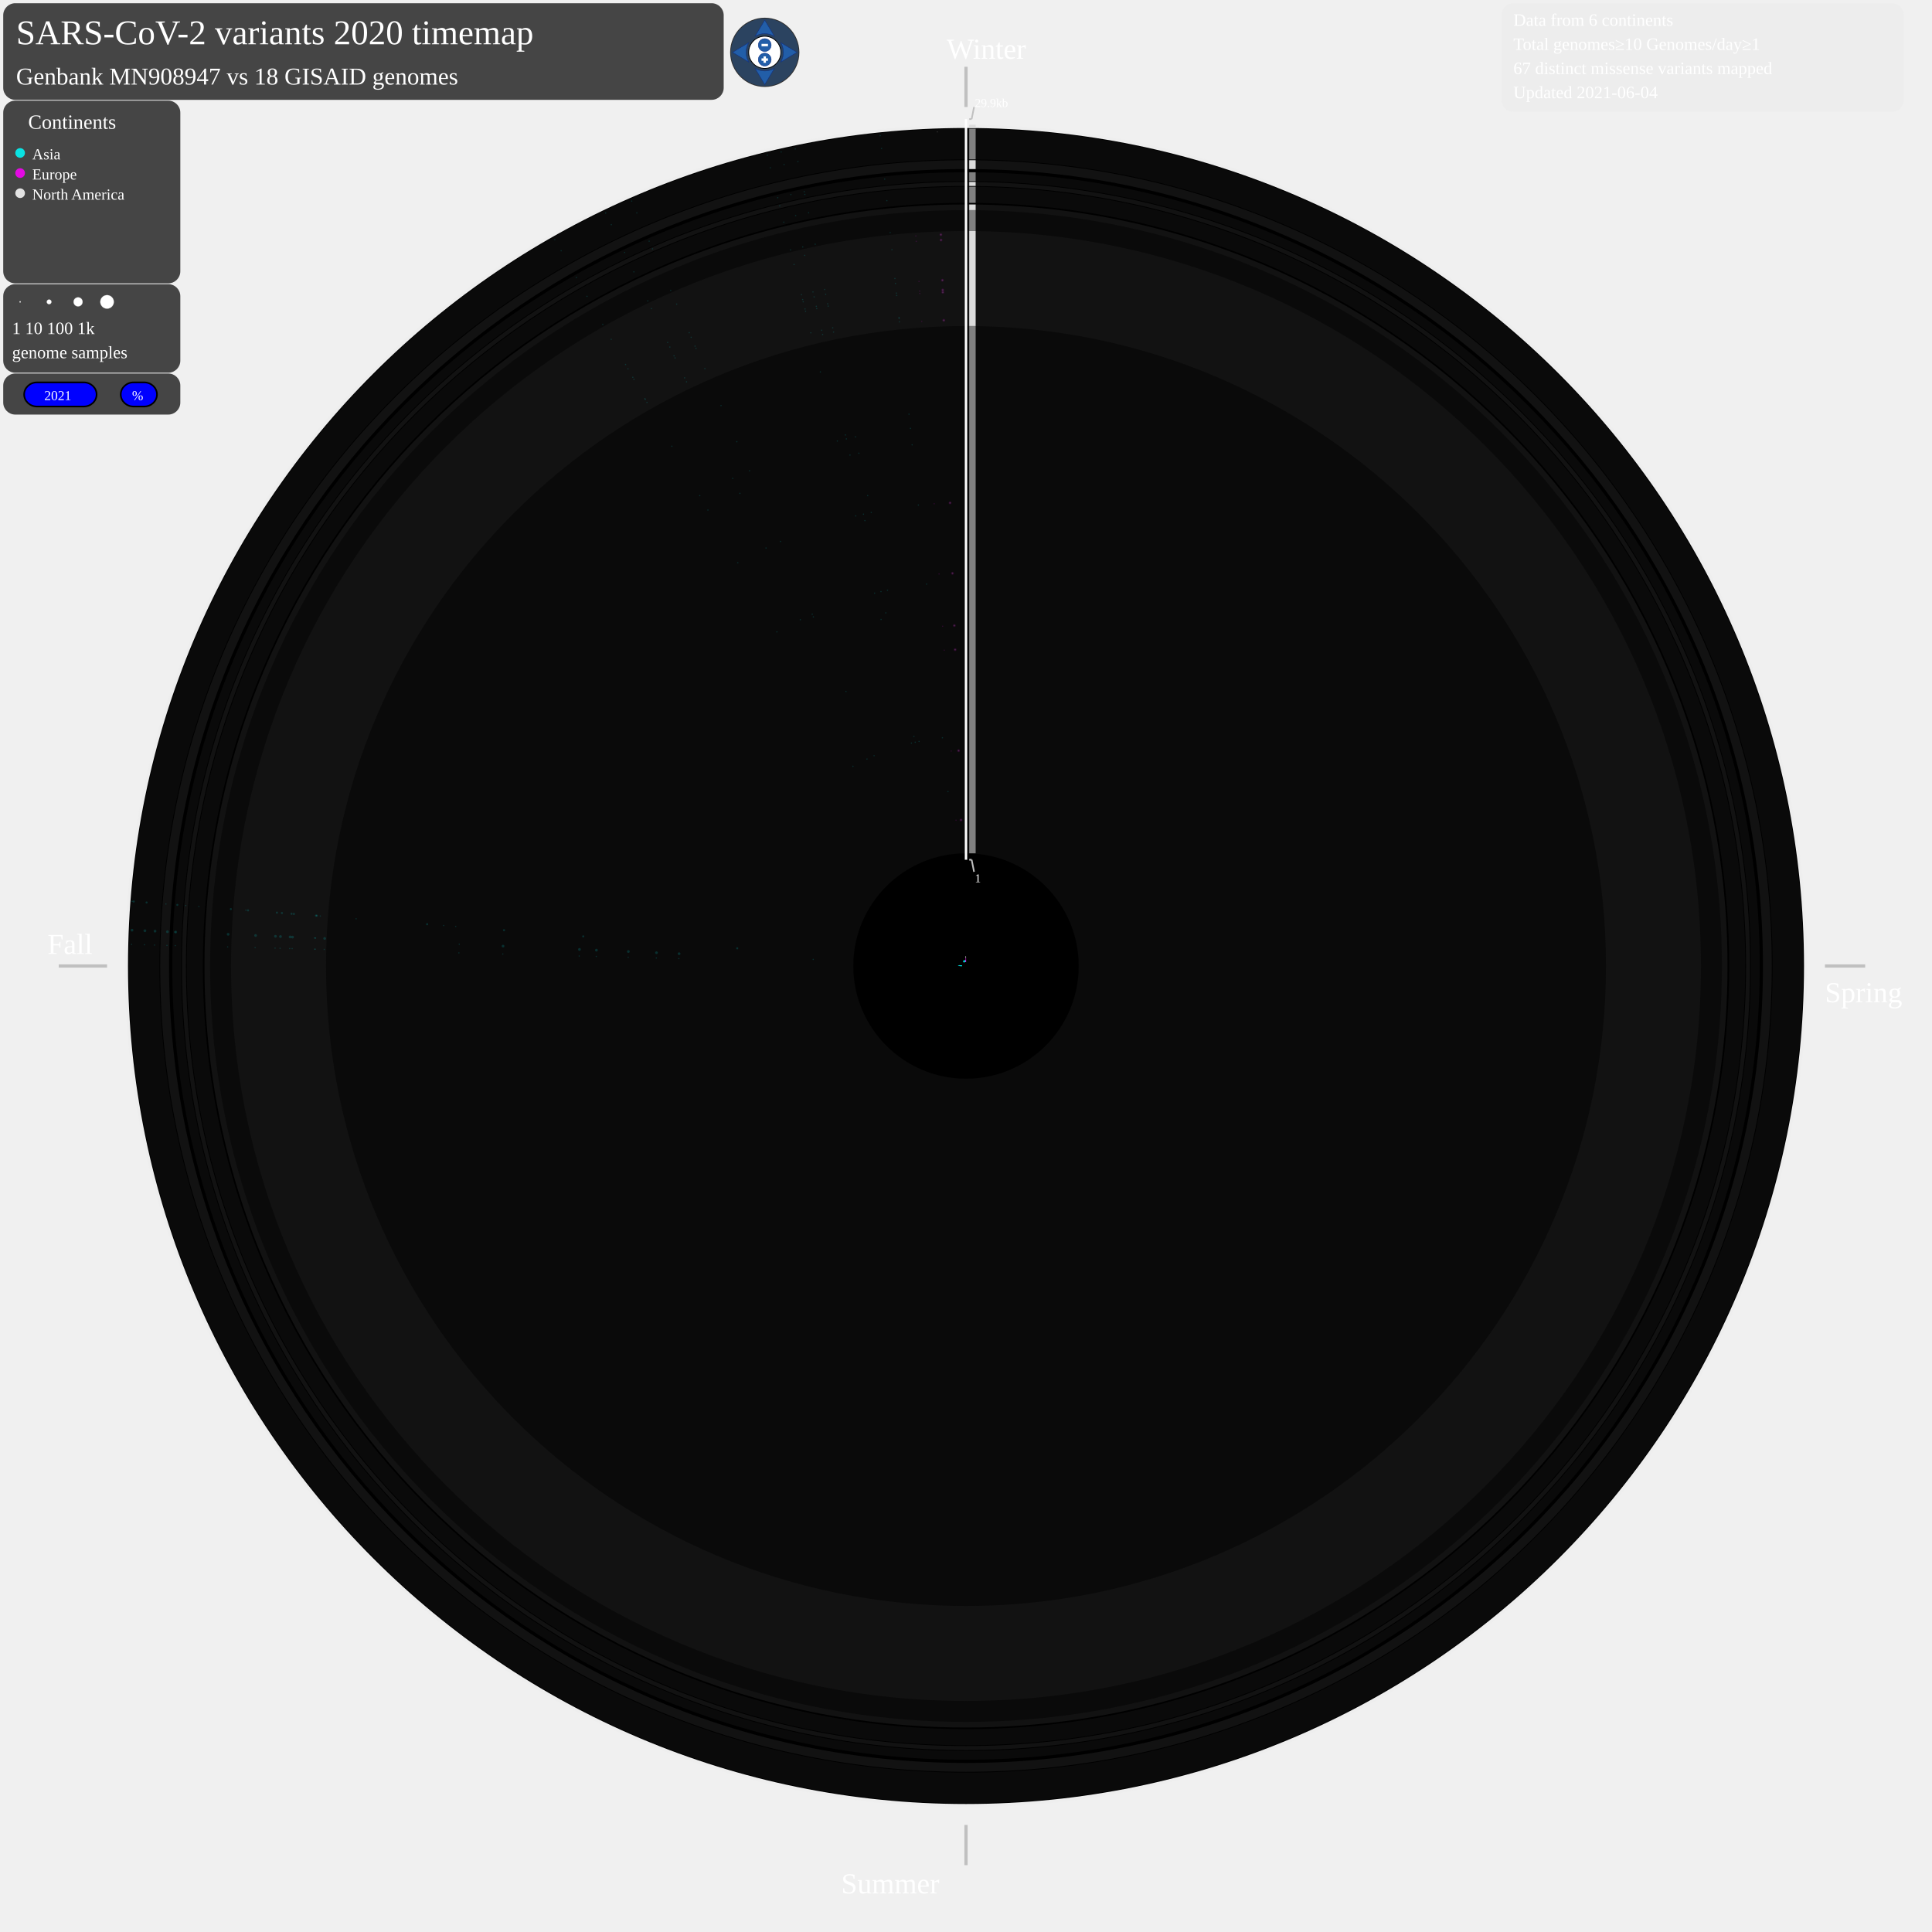
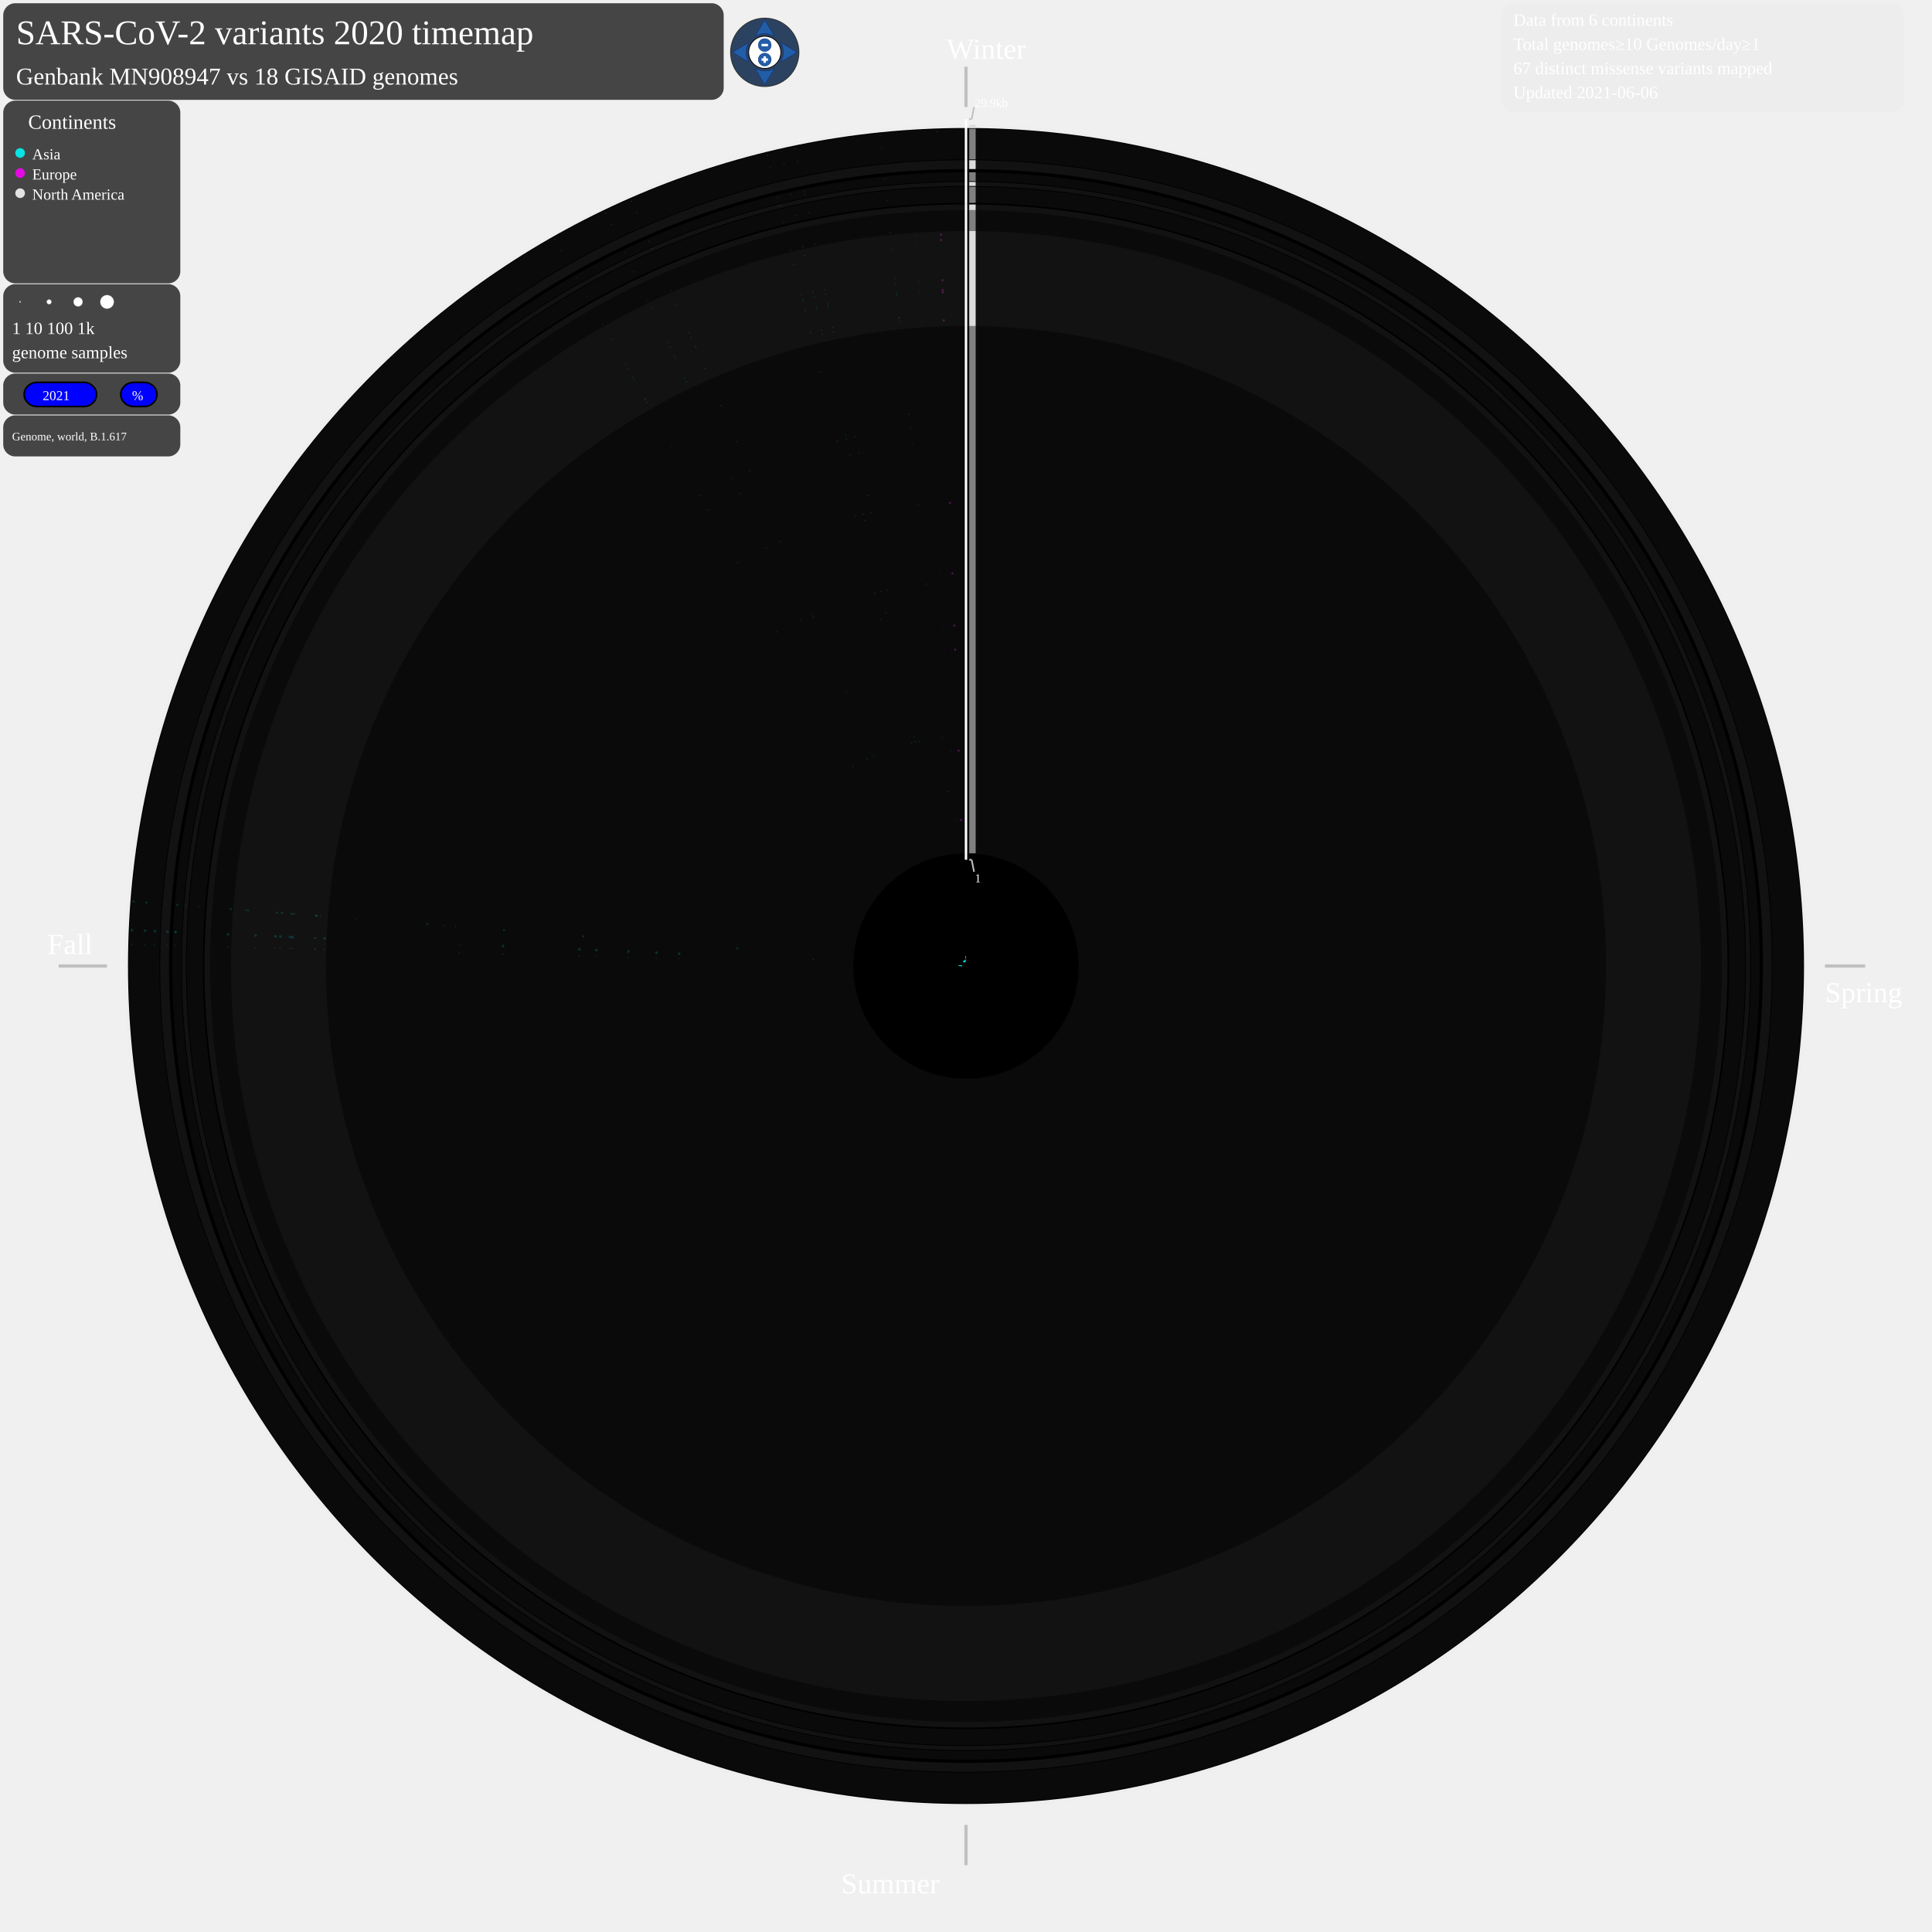
<svg xmlns="http://www.w3.org/2000/svg" width="2400" height="2400" style="background-color:black" viewBox="0 0 2400 2400" id="map-svg">
  <defs>
    <style type="text/css">
	.sb {
	stroke-width:0.8;
	stroke-opacity:0.7;
	}
	.sb:hover {
	stroke-width:0.8;
	stroke-opacity:1.0;
	}
	.compass {
	fill: #fff;
	stroke: #000;
	stroke-width: 1;
	}
	.button {
	fill: #225EA8;
	stroke: #0C2C84;
	stroke-width: 0.5;
	stroke-miterlimit:6;
	stroke-linecap: round;
	}
	.button:hover {
	stroke-width: 1;
	}
	.plus-minus {
	fill: #fff;
	pointer-events: none;
	}
	.legendcol {
	stroke: none;
	fill-opacity:0.85;
	}
	.legendcol:hover {
	fill-opacity:1.0;
	}
	.cv {
	stroke: none;
	fill-opacity:0.15;
	}
	.cv:hover {
	stroke: none;
	fill-opacity:0.8;
	}
	.Asia {
	stroke: none;
	fill-opacity:0.6;
	}
	.Asia:hover {
	stroke: none;
	fill-opacity:1.0;
	}
	.Europe {
	stroke: none;
	fill-opacity:0.6;
	}
	.Europe:hover {
	stroke: none;
	fill-opacity:1.0;
	}
	.NorthAmerica {
	stroke: none;
	fill-opacity:0.6;
	}
	.NorthAmerica:hover {
	stroke: none;
	fill-opacity:1.0;
	}
	a:link, a:visited {
	cursor: pointer;
	}
	a:hover, a:active {
	outline: dotted 2px yellow;
	}
	g:hover, g:active {
	outline: dotted 2px yellow;
	}
	.static {
	cursor: not-allowed;
	}
	.draggable, .draggable-group {
	cursor: pointer;
	}
	svg text {
	cursor: default;
	-webkit-user-select: none;
	-moz-user-select: none;
	-ms-user-select: none;
	user-select: none;
	}
	</style>
  </defs>
  <text font-size="3.6em" x="20" y="55" fill="white">SARS-CoV-2 variants 2020 timemap</text>
  <g id="matrix-group" transform="matrix(1 0 0 1 0 0)" class="draggable-group">
    <circle cx="1200" cy="1200" r="1045" style="fill:gainsboro;stroke:black;stroke-width:0;fill-opacity:0.085;" />
    <circle cx="1200" cy="1200" r="1041" style="fill:black;stroke:black;stroke-width:0;fill-opacity:1;" />
    <circle cx="1200" cy="1200" r="1040" style="fill:grey;stroke:black;stroke-width:0;fill-opacity:0.085;" />
    <circle cx="1200" cy="1200" r="1002" style="fill:black;stroke:black;stroke-width:0;fill-opacity:1;" />
    <circle cx="1200" cy="1200" r="1001" style="fill:gainsboro;stroke:black;stroke-width:0;fill-opacity:0.085;" />
    <circle cx="1200" cy="1200" r="990" style="fill:black;stroke:black;stroke-width:0;fill-opacity:1;" />
    <circle cx="1200" cy="1200" r="986" style="fill:grey;stroke:black;stroke-width:0;fill-opacity:0.085;" />
    <circle cx="1200" cy="1200" r="975" style="fill:black;stroke:black;stroke-width:0;fill-opacity:1;" />
    <circle cx="1200" cy="1200" r="974" style="fill:gainsboro;stroke:black;stroke-width:0;fill-opacity:0.085;" />
    <circle cx="1200" cy="1200" r="969" style="fill:black;stroke:black;stroke-width:0;fill-opacity:1;" />
    <circle cx="1200" cy="1200" r="968" style="fill:grey;stroke:black;stroke-width:0;fill-opacity:0.085;" />
    <circle cx="1200" cy="1200" r="948" style="fill:black;stroke:black;stroke-width:0;fill-opacity:1;" />
    <circle cx="1200" cy="1200" r="946" style="fill:gainsboro;stroke:black;stroke-width:0;fill-opacity:0.085;" />
    <circle cx="1200" cy="1200" r="939" style="fill:black;stroke:black;stroke-width:0;fill-opacity:1;" />
    <circle cx="1200" cy="1200" r="939" style="fill:grey;stroke:black;stroke-width:0;fill-opacity:0.085;" />
    <circle cx="1200" cy="1200" r="913" style="fill:black;stroke:black;stroke-width:0;fill-opacity:1;" />
    <circle cx="1200" cy="1200" r="913" style="fill:gainsboro;stroke:black;stroke-width:0;fill-opacity:0.085;" />
    <circle cx="1200" cy="1200" r="795" style="fill:black;stroke:black;stroke-width:0;fill-opacity:1;" />
    <circle cx="1200" cy="1200" r="795" style="fill:grey;stroke:black;stroke-width:0;fill-opacity:0.085;" />
    <circle cx="1200" cy="1200" r="140" style="fill:black;stroke:black;stroke-width:0;fill-opacity:1;" />
    <line x1="1200" y1="82.938" x2="1200" y2="132.938" style="stroke:silver;stroke-width:4" />
    <text font-size="3.0em" x="1176" y="72.938" fill="white">Winter</text>
    <line x1="2267" y1="1200" x2="2317" y2="1200" style="stroke:silver;stroke-width:4" />
    <text font-size="3.0em" x="2267" y="1245" fill="white">Spring</text>
    <line x1="1200" y1="2267" x2="1200" y2="2317" style="stroke:silver;stroke-width:4" />
    <text font-size="3.0em" x="1045" y="2352" fill="white">Summer</text>
    <line x1="133" y1="1200" x2="73" y2="1200" style="stroke:silver;stroke-width:4" />
    <text font-size="3.0em" x="59" y="1185" fill="white">Fall</text>
    <g>
      <line x1="1208" y1="1060" x2="1208" y2="405" style="stroke:grey;stroke-width:8" />
    </g>
    <g>
      <line x1="1208" y1="405" x2="1208" y2="287" style="stroke:gainsboro;stroke-width:8" />
    </g>
    <g>
      <line x1="1208" y1="287" x2="1208" y2="261" style="stroke:grey;stroke-width:8" />
    </g>
    <g>
      <line x1="1208" y1="261" x2="1208" y2="254" style="stroke:gainsboro;stroke-width:8" />
    </g>
    <g>
      <line x1="1208" y1="252" x2="1208" y2="232" style="stroke:grey;stroke-width:8" />
    </g>
    <g>
      <line x1="1208" y1="231" x2="1208" y2="226" style="stroke:gainsboro;stroke-width:8" />
    </g>
    <g>
      <line x1="1208" y1="225" x2="1208" y2="214" style="stroke:grey;stroke-width:8" />
    </g>
    <g>
      <line x1="1208" y1="210" x2="1208" y2="199" style="stroke:gainsboro;stroke-width:8" />
    </g>
    <g>
      <line x1="1208" y1="198" x2="1208" y2="160" style="stroke:grey;stroke-width:8" />
    </g>
    <g>
      <line x1="1208" y1="159" x2="1208" y2="155" style="stroke:gainsboro;stroke-width:8" />
    </g>
    <line x1="1200" y1="147.938" x2="1200" y2="1068" style="stroke:white;stroke-width:3" />
    <line x1="1204" y1="147.938" x2="1207" y2="147.938" style="stroke:silver;stroke-width:2" />
    <line x1="1207" y1="147.938" x2="1210" y2="132.938" style="stroke:silver;stroke-width:2" />
    <line x1="1204" y1="1068" x2="1207" y2="1068" style="stroke:silver;stroke-width:2" />
    <line x1="1207" y1="1068" x2="1210" y2="1083" style="stroke:silver;stroke-width:2" />
    <text font-size="1.25em" x="1211" y="132.938" fill="white">29.9kb</text>
    <text font-size="1.25em" x="1211" y="1096" fill="white">1</text>
    <g class="Asia">
      <line x1="1195.0" y1="1199.9" x2="1192.6" y2="1199.8" style="stroke:cyan;" class="sb" />
    </g>
    <g class="Asia">
      <circle cx="843.3" cy="1190.8" r="0.8" style="fill:cyan;" class="cv" />
    </g>
    <g class="Asia">
      <circle cx="815.3" cy="1190.1" r="0.8" style="fill:cyan;" class="cv" />
    </g>
    <g class="Asia">
      <circle cx="780.4" cy="1189.2" r="0.8" style="fill:cyan;" class="cv" />
    </g>
    <g class="Asia">
      <circle cx="740.7" cy="1188.1" r="0.8" style="fill:cyan;" class="cv" />
    </g>
    <g class="Asia">
      <circle cx="719.5" cy="1187.6" r="0.8" style="fill:cyan;" class="cv" />
    </g>
    <g class="Asia">
      <circle cx="624.6" cy="1185.1" r="0.8" style="fill:cyan;" class="cv" />
    </g>
    <g class="Asia">
      <circle cx="570.1" cy="1183.7" r="0.8" style="fill:cyan;" class="cv" />
    </g>
    <g class="Asia">
      <circle cx="402.8" cy="1179.4" r="0.8" style="fill:cyan;" class="cv" />
    </g>
    <g class="Asia">
      <circle cx="391.5" cy="1179.1" r="0.8" style="fill:cyan;" class="cv" />
    </g>
    <g class="Asia">
      <circle cx="391.1" cy="1179.1" r="0.8" style="fill:cyan;" class="cv" />
    </g>
    <g class="Asia">
      <circle cx="362.9" cy="1178.4" r="0.8" style="fill:cyan;" class="cv" />
    </g>
    <g class="Asia">
      <circle cx="359.9" cy="1178.3" r="0.8" style="fill:cyan;" class="cv" />
    </g>
    <g class="Asia">
      <circle cx="347.9" cy="1178.0" r="0.8" style="fill:cyan;" class="cv" />
    </g>
    <g class="Asia">
      <circle cx="341.7" cy="1177.8" r="0.8" style="fill:cyan;" class="cv" />
    </g>
    <g class="Asia">
      <circle cx="316.9" cy="1177.2" r="0.8" style="fill:cyan;" class="cv" />
    </g>
    <g class="Asia">
      <circle cx="282.8" cy="1176.3" r="0.8" style="fill:cyan;" class="cv" />
    </g>
    <g class="Asia">
      <circle cx="217.7" cy="1174.6" r="0.8" style="fill:cyan;" class="cv" />
    </g>
    <g class="Asia">
      <circle cx="207.4" cy="1174.4" r="0.8" style="fill:cyan;" class="cv" />
    </g>
    <g class="Asia">
      <circle cx="192.0" cy="1174.0" r="0.8" style="fill:cyan;" class="cv" />
    </g>
    <g class="Asia">
      <circle cx="179.4" cy="1173.6" r="0.8" style="fill:cyan;" class="cv" />
    </g>
    <g class="Asia">
      <circle cx="163.4" cy="1173.2" r="0.8" style="fill:cyan;" class="cv" />
    </g>
    <g class="Asia">
      <line x1="1195.0" y1="1199.8" x2="1190.2" y2="1199.6" style="stroke:cyan;" class="sb" />
    </g>
    <g class="Asia">
      <circle cx="1010.2" cy="1191.8" r="0.8" style="fill:cyan;" class="cv" />
    </g>
    <g class="Asia">
      <circle cx="843.6" cy="1184.7" r="1.7" style="fill:cyan;" class="cv" />
    </g>
    <g class="Asia">
      <circle cx="815.5" cy="1183.5" r="1.7" style="fill:cyan;" class="cv" />
    </g>
    <g class="Asia">
      <circle cx="780.6" cy="1182.0" r="1.7" style="fill:cyan;" class="cv" />
    </g>
    <g class="Asia">
      <circle cx="740.9" cy="1180.3" r="1.7" style="fill:cyan;" class="cv" />
    </g>
    <g class="Asia">
      <circle cx="719.8" cy="1179.4" r="1.7" style="fill:cyan;" class="cv" />
    </g>
    <g class="Asia">
      <circle cx="624.9" cy="1175.3" r="1.7" style="fill:cyan;" class="cv" />
    </g>
    <g class="Asia">
      <circle cx="570.5" cy="1173.0" r="0.8" style="fill:cyan;" class="cv" />
    </g>
    <g class="Asia">
      <circle cx="403.3" cy="1165.8" r="1.7" style="fill:cyan;" class="cv" />
    </g>
    <g class="Asia">
      <circle cx="392.0" cy="1165.3" r="0.8" style="fill:cyan;" class="cv" />
    </g>
    <g class="Asia">
      <circle cx="391.6" cy="1165.3" r="0.8" style="fill:cyan;" class="cv" />
    </g>
    <g class="Asia">
      <circle cx="390.7" cy="1165.2" r="0.8" style="fill:cyan;" class="cv" />
    </g>
    <g class="Asia">
      <circle cx="363.4" cy="1164.1" r="1.7" style="fill:cyan;" class="cv" />
    </g>
    <g class="Asia">
      <circle cx="360.4" cy="1163.9" r="1.7" style="fill:cyan;" class="cv" />
    </g>
    <g class="Asia">
      <circle cx="348.4" cy="1163.4" r="1.7" style="fill:cyan;" class="cv" />
    </g>
    <g class="Asia">
      <circle cx="342.2" cy="1163.1" r="1.7" style="fill:cyan;" class="cv" />
    </g>
    <g class="Asia">
      <circle cx="317.5" cy="1162.1" r="1.7" style="fill:cyan;" class="cv" />
    </g>
    <g class="Asia">
      <circle cx="283.4" cy="1160.6" r="1.7" style="fill:cyan;" class="cv" />
    </g>
    <g class="Asia">
      <circle cx="218.2" cy="1157.8" r="1.7" style="fill:cyan;" class="cv" />
    </g>
    <g class="Asia">
      <circle cx="217.3" cy="1157.8" r="0.8" style="fill:cyan;" class="cv" />
    </g>
    <g class="Asia">
      <circle cx="208.0" cy="1157.4" r="1.7" style="fill:cyan;" class="cv" />
    </g>
    <g class="Asia">
      <circle cx="192.6" cy="1156.7" r="1.7" style="fill:cyan;" class="cv" />
    </g>
    <g class="Asia">
      <circle cx="180.0" cy="1156.2" r="1.7" style="fill:cyan;" class="cv" />
    </g>
    <g class="Asia">
      <circle cx="164.0" cy="1155.5" r="1.7" style="fill:cyan;" class="cv" />
    </g>
    <g class="Asia">
      <line x1="1195.0" y1="1199.6" x2="1191.2" y2="1199.3" style="stroke:cyan;" class="sb" />
    </g>
    <g class="Asia">
      <circle cx="915.8" cy="1178.0" r="1.3" style="fill:cyan;" class="cv" />
    </g>
    <g class="Asia">
      <circle cx="724.5" cy="1163.2" r="1.3" style="fill:cyan;" class="cv" />
    </g>
    <g class="Asia">
      <circle cx="626.1" cy="1155.5" r="1.3" style="fill:cyan;" class="cv" />
    </g>
    <g class="Asia">
      <circle cx="566.1" cy="1150.9" r="0.8" style="fill:cyan;" class="cv" />
    </g>
    <g class="Asia">
      <circle cx="551.1" cy="1149.7" r="0.8" style="fill:cyan;" class="cv" />
    </g>
    <g class="Asia">
      <circle cx="530.6" cy="1148.1" r="1.3" style="fill:cyan;" class="cv" />
    </g>
    <g class="Asia">
      <circle cx="442.4" cy="1141.3" r="0.8" style="fill:cyan;" class="cv" />
    </g>
    <g class="Asia">
      <circle cx="397.9" cy="1137.9" r="0.8" style="fill:cyan;" class="cv" />
    </g>
    <g class="Asia">
      <circle cx="393.6" cy="1137.5" r="1.3" style="fill:cyan;" class="cv" />
    </g>
    <g class="Asia">
      <circle cx="392.5" cy="1137.4" r="1.3" style="fill:cyan;" class="cv" />
    </g>
    <g class="Asia">
      <circle cx="365.1" cy="1135.3" r="1.3" style="fill:cyan;" class="cv" />
    </g>
    <g class="Asia">
      <circle cx="362.2" cy="1135.1" r="1.3" style="fill:cyan;" class="cv" />
    </g>
    <g class="Asia">
      <circle cx="350.2" cy="1134.2" r="1.3" style="fill:cyan;" class="cv" />
    </g>
    <g class="Asia">
      <circle cx="344.0" cy="1133.7" r="1.3" style="fill:cyan;" class="cv" />
    </g>
    <g class="Asia">
      <circle cx="308.1" cy="1130.9" r="1.3" style="fill:cyan;" class="cv" />
    </g>
    <g class="Asia">
      <circle cx="305.4" cy="1130.7" r="0.8" style="fill:cyan;" class="cv" />
    </g>
    <g class="Asia">
      <circle cx="286.8" cy="1129.3" r="1.3" style="fill:cyan;" class="cv" />
    </g>
    <g class="Asia">
      <circle cx="247.0" cy="1126.2" r="0.8" style="fill:cyan;" class="cv" />
    </g>
    <g class="Asia">
      <circle cx="230.7" cy="1124.9" r="0.8" style="fill:cyan;" class="cv" />
    </g>
    <g class="Asia">
      <circle cx="220.3" cy="1124.1" r="1.3" style="fill:cyan;" class="cv" />
    </g>
    <g class="Asia">
      <circle cx="206.1" cy="1123.0" r="0.8" style="fill:cyan;" class="cv" />
    </g>
    <g class="Asia">
      <circle cx="182.1" cy="1121.1" r="1.3" style="fill:cyan;" class="cv" />
    </g>
    <g class="Asia">
      <circle cx="166.1" cy="1119.9" r="1.3" style="fill:cyan;" class="cv" />
    </g>
    <g class="Asia">
      <circle cx="164.1" cy="1119.7" r="0.8" style="fill:cyan;" class="cv" />
    </g>
    <g class="Asia">
      <line x1="1197.5" y1="1195.6" x2="1196.4" y2="1193.6" style="stroke:cyan;" class="sb" />
    </g>
    <g class="Asia">
      <circle cx="1059.6" cy="951.9" r="0.8" style="fill:cyan;" class="cv" />
    </g>
    <g class="Asia">
      <circle cx="965.1" cy="784.9" r="0.8" style="fill:cyan;" class="cv" />
    </g>
    <g class="Asia">
      <circle cx="916.5" cy="699.1" r="0.8" style="fill:cyan;" class="cv" />
    </g>
    <g class="Asia">
      <circle cx="879.4" cy="633.6" r="0.8" style="fill:cyan;" class="cv" />
    </g>
    <g class="Asia">
      <circle cx="869.3" cy="615.7" r="0.8" style="fill:cyan;" class="cv" />
    </g>
    <g class="Asia">
      <circle cx="834.6" cy="554.3" r="0.8" style="fill:cyan;" class="cv" />
    </g>
    <g class="Asia">
      <circle cx="803.7" cy="499.9" r="0.8" style="fill:cyan;" class="cv" />
    </g>
    <g class="Asia">
      <circle cx="801.6" cy="496.1" r="0.8" style="fill:cyan;" class="cv" />
    </g>
    <g class="Asia">
      <circle cx="801.1" cy="495.2" r="0.8" style="fill:cyan;" class="cv" />
    </g>
    <g class="Asia">
      <circle cx="787.5" cy="471.2" r="0.8" style="fill:cyan;" class="cv" />
    </g>
    <g class="Asia">
      <circle cx="786.1" cy="468.7" r="0.8" style="fill:cyan;" class="cv" />
    </g>
    <g class="Asia">
      <circle cx="780.1" cy="458.2" r="0.8" style="fill:cyan;" class="cv" />
    </g>
    <g class="Asia">
      <circle cx="777.1" cy="452.8" r="0.8" style="fill:cyan;" class="cv" />
    </g>
    <g class="Asia">
      <circle cx="759.3" cy="421.5" r="0.8" style="fill:cyan;" class="cv" />
    </g>
    <g class="Asia">
      <circle cx="748.8" cy="402.9" r="0.8" style="fill:cyan;" class="cv" />
    </g>
    <g class="Asia">
      <circle cx="729.2" cy="368.1" r="0.8" style="fill:cyan;" class="cv" />
    </g>
    <g class="Asia">
      <circle cx="716.0" cy="344.8" r="0.8" style="fill:cyan;" class="cv" />
    </g>
    <g class="Asia">
      <circle cx="697.1" cy="311.5" r="0.8" style="fill:cyan;" class="cv" />
    </g>
    <g class="Asia">
      <circle cx="689.2" cy="297.6" r="0.8" style="fill:cyan;" class="cv" />
    </g>
    <g class="Asia">
      <line x1="1197.8" y1="1195.5" x2="1196.8" y2="1193.3" style="stroke:cyan;" class="sb" />
    </g>
    <g class="Asia">
      <circle cx="1077.0" cy="942.9" r="0.8" style="fill:cyan;" class="cv" />
    </g>
    <g class="Asia">
      <circle cx="994.2" cy="769.8" r="0.8" style="fill:cyan;" class="cv" />
    </g>
    <g class="Asia">
      <circle cx="951.6" cy="680.8" r="0.8" style="fill:cyan;" class="cv" />
    </g>
    <g class="Asia">
      <circle cx="919.1" cy="612.9" r="0.8" style="fill:cyan;" class="cv" />
    </g>
    <g class="Asia">
      <circle cx="910.2" cy="594.3" r="0.8" style="fill:cyan;" class="cv" />
    </g>
    <g class="Asia">
      <circle cx="852.8" cy="474.3" r="0.8" style="fill:cyan;" class="cv" />
    </g>
    <g class="Asia">
      <circle cx="850.4" cy="469.4" r="0.8" style="fill:cyan;" class="cv" />
    </g>
    <g class="Asia">
      <circle cx="838.6" cy="444.6" r="0.8" style="fill:cyan;" class="cv" />
    </g>
    <g class="Asia">
      <circle cx="837.3" cy="442.0" r="0.8" style="fill:cyan;" class="cv" />
    </g>
    <g class="Asia">
      <circle cx="832.1" cy="431.1" r="0.8" style="fill:cyan;" class="cv" />
    </g>
    <g class="Asia">
      <circle cx="829.4" cy="425.5" r="0.8" style="fill:cyan;" class="cv" />
    </g>
    <g class="Asia">
      <circle cx="809.3" cy="383.4" r="0.8" style="fill:cyan;" class="cv" />
    </g>
    <g class="Asia">
      <circle cx="804.7" cy="373.8" r="0.8" style="fill:cyan;" class="cv" />
    </g>
    <g class="Asia">
      <circle cx="787.4" cy="337.7" r="0.8" style="fill:cyan;" class="cv" />
    </g>
    <g class="Asia">
      <circle cx="775.9" cy="313.6" r="0.8" style="fill:cyan;" class="cv" />
    </g>
    <g class="Asia">
      <circle cx="759.4" cy="279.1" r="0.8" style="fill:cyan;" class="cv" />
    </g>
    <g class="Asia">
      <circle cx="752.4" cy="264.6" r="0.8" style="fill:cyan;" class="cv" />
    </g>
    <g class="Asia">
      <line x1="1198.0" y1="1195.4" x2="1197.0" y2="1193.2" style="stroke:cyan;" class="sb" />
    </g>
    <g class="Asia">
      <circle cx="1085.8" cy="938.8" r="0.8" style="fill:cyan;" class="cv" />
    </g>
    <g class="Asia">
      <circle cx="1050.9" cy="858.9" r="0.8" style="fill:cyan;" class="cv" />
    </g>
    <g class="Asia">
      <circle cx="1010.4" cy="766.3" r="0.8" style="fill:cyan;" class="cv" />
    </g>
    <g class="Asia">
      <circle cx="1009.0" cy="763.0" r="0.8" style="fill:cyan;" class="cv" />
    </g>
    <g class="Asia">
      <circle cx="969.5" cy="672.6" r="0.8" style="fill:cyan;" class="cv" />
    </g>
    <g class="Asia">
      <circle cx="931.1" cy="584.8" r="0.8" style="fill:cyan;" class="cv" />
    </g>
    <g class="Asia">
      <circle cx="915.3" cy="548.7" r="0.8" style="fill:cyan;" class="cv" />
    </g>
    <g class="Asia">
      <circle cx="895.7" cy="503.8" r="0.8" style="fill:cyan;" class="cv" />
    </g>
    <g class="Asia">
      <circle cx="875.6" cy="457.9" r="0.8" style="fill:cyan;" class="cv" />
    </g>
    <g class="Asia">
      <circle cx="864.6" cy="432.7" r="0.8" style="fill:cyan;" class="cv" />
    </g>
    <g class="Asia">
      <circle cx="863.4" cy="430.0" r="0.8" style="fill:cyan;" class="cv" />
    </g>
    <g class="Asia">
      <circle cx="858.6" cy="419.0" r="0.8" style="fill:cyan;" class="cv" />
    </g>
    <g class="Asia">
      <circle cx="856.1" cy="413.3" r="0.8" style="fill:cyan;" class="cv" />
    </g>
    <g class="Asia">
      <circle cx="840.6" cy="377.8" r="0.8" style="fill:cyan;" class="cv" />
    </g>
    <g class="Asia">
      <circle cx="833.2" cy="360.7" r="0.8" style="fill:cyan;" class="cv" />
    </g>
    <g class="Asia">
      <circle cx="810.6" cy="309.1" r="0.8" style="fill:cyan;" class="cv" />
    </g>
    <g class="Asia">
      <circle cx="806.4" cy="299.6" r="0.8" style="fill:cyan;" class="cv" />
    </g>
    <g class="Asia">
      <circle cx="791.1" cy="264.5" r="0.8" style="fill:cyan;" class="cv" />
    </g>
    <g class="Asia">
      <circle cx="784.7" cy="249.8" r="0.8" style="fill:cyan;" class="cv" />
    </g>
    <g class="Asia">
      <line x1="1198.8" y1="1195.1" x2="1198.2" y2="1192.8" style="stroke:cyan;" class="sb" />
    </g>
    <g class="Asia">
      <circle cx="1132.2" cy="923.1" r="0.8" style="fill:cyan;" class="cv" />
    </g>
    <g class="Asia">
      <circle cx="1094.5" cy="769.5" r="0.8" style="fill:cyan;" class="cv" />
    </g>
    <g class="Asia">
      <circle cx="1086.5" cy="736.8" r="0.8" style="fill:cyan;" class="cv" />
    </g>
    <g class="Asia">
      <circle cx="1063.0" cy="640.9" r="0.8" style="fill:cyan;" class="cv" />
    </g>
    <g class="Asia">
      <circle cx="1040.2" cy="547.9" r="0.8" style="fill:cyan;" class="cv" />
    </g>
    <g class="Asia">
      <circle cx="1019.1" cy="462.0" r="0.8" style="fill:cyan;" class="cv" />
    </g>
    <g class="Asia">
      <circle cx="1007.2" cy="413.4" r="0.8" style="fill:cyan;" class="cv" />
    </g>
    <g class="Asia">
      <circle cx="1000.7" cy="386.7" r="0.8" style="fill:cyan;" class="cv" />
    </g>
    <g class="Asia">
      <circle cx="1000.0" cy="383.8" r="0.8" style="fill:cyan;" class="cv" />
    </g>
    <g class="Asia">
      <circle cx="997.8" cy="374.9" r="0.8" style="fill:cyan;" class="cv" />
    </g>
    <g class="Asia">
      <circle cx="997.1" cy="372.1" r="0.8" style="fill:cyan;" class="cv" />
    </g>
    <g class="Asia">
      <circle cx="995.6" cy="366.1" r="0.8" style="fill:cyan;" class="cv" />
    </g>
    <g class="Asia">
      <circle cx="986.4" cy="328.5" r="0.8" style="fill:cyan;" class="cv" />
    </g>
    <g class="Asia">
      <circle cx="982.0" cy="310.4" r="0.8" style="fill:cyan;" class="cv" />
    </g>
    <g class="Asia">
      <circle cx="973.6" cy="276.0" r="0.8" style="fill:cyan;" class="cv" />
    </g>
    <g class="Asia">
      <circle cx="968.6" cy="255.7" r="0.8" style="fill:cyan;" class="cv" />
    </g>
    <g class="Asia">
      <circle cx="966.1" cy="245.6" r="0.8" style="fill:cyan;" class="cv" />
    </g>
    <g class="Asia">
      <circle cx="957.0" cy="208.4" r="0.8" style="fill:cyan;" class="cv" />
    </g>
    <g class="Asia">
      <circle cx="953.2" cy="192.8" r="0.8" style="fill:cyan;" class="cv" />
    </g>
    <g class="Asia">
      <line x1="1198.9" y1="1195.1" x2="1198.4" y2="1192.8" style="stroke:cyan;" class="sb" />
    </g>
    <g class="Asia">
      <circle cx="1136.9" cy="922.0" r="0.8" style="fill:cyan;" class="cv" />
    </g>
    <g class="Asia">
      <circle cx="1135.3" cy="914.8" r="0.8" style="fill:cyan;" class="cv" />
    </g>
    <g class="Asia">
      <circle cx="1100.4" cy="761.3" r="0.8" style="fill:cyan;" class="cv" />
    </g>
    <g class="Asia">
      <circle cx="1094.4" cy="734.9" r="0.8" style="fill:cyan;" class="cv" />
    </g>
    <g class="Asia">
      <circle cx="1074.4" cy="646.7" r="0.8" style="fill:cyan;" class="cv" />
    </g>
    <g class="Asia">
      <circle cx="1072.6" cy="638.7" r="0.8" style="fill:cyan;" class="cv" />
    </g>
    <g class="Asia">
      <circle cx="1055.9" cy="565.3" r="0.8" style="fill:cyan;" class="cv" />
    </g>
    <g class="Asia">
      <circle cx="1051.4" cy="545.2" r="0.8" style="fill:cyan;" class="cv" />
    </g>
    <g class="Asia">
      <circle cx="1050.2" cy="540.3" r="0.8" style="fill:cyan;" class="cv" />
    </g>
    <g class="Asia">
      <circle cx="1021.9" cy="415.5" r="0.8" style="fill:cyan;" class="cv" />
    </g>
    <g class="Asia">
      <circle cx="1020.7" cy="410.2" r="0.8" style="fill:cyan;" class="cv" />
    </g>
    <g class="Asia">
      <circle cx="1014.6" cy="383.4" r="0.8" style="fill:cyan;" class="cv" />
    </g>
    <g class="Asia">
      <circle cx="1014.0" cy="380.5" r="0.8" style="fill:cyan;" class="cv" />
    </g>
    <g class="Asia">
      <circle cx="1011.3" cy="368.8" r="0.8" style="fill:cyan;" class="cv" />
    </g>
    <g class="Asia">
      <circle cx="1009.9" cy="362.7" r="0.8" style="fill:cyan;" class="cv" />
    </g>
    <g class="Asia">
      <circle cx="999.6" cy="317.2" r="0.8" style="fill:cyan;" class="cv" />
    </g>
    <g class="Asia">
      <circle cx="997.2" cy="306.8" r="0.8" style="fill:cyan;" class="cv" />
    </g>
    <g class="Asia">
      <circle cx="988.4" cy="267.8" r="0.8" style="fill:cyan;" class="cv" />
    </g>
    <g class="Asia">
      <circle cx="982.5" cy="241.7" r="0.8" style="fill:cyan;" class="cv" />
    </g>
    <g class="Asia">
      <circle cx="974.0" cy="204.4" r="0.8" style="fill:cyan;" class="cv" />
    </g>
    <g class="Asia">
      <circle cx="970.4" cy="188.8" r="0.8" style="fill:cyan;" class="cv" />
    </g>
    <g class="Asia">
      <line x1="1199.0" y1="1195.1" x2="1198.5" y2="1192.7" style="stroke:cyan;" class="sb" />
    </g>
    <g class="Asia">
      <circle cx="1141.7" cy="921.0" r="0.8" style="fill:cyan;" class="cv" />
    </g>
    <g class="Asia">
      <circle cx="1102.5" cy="733.2" r="0.8" style="fill:cyan;" class="cv" />
    </g>
    <g class="Asia">
      <circle cx="1082.3" cy="636.6" r="0.8" style="fill:cyan;" class="cv" />
    </g>
    <g class="Asia">
      <circle cx="1077.9" cy="615.7" r="0.8" style="fill:cyan;" class="cv" />
    </g>
    <g class="Asia">
      <circle cx="1066.9" cy="563.0" r="0.8" style="fill:cyan;" class="cv" />
    </g>
    <g class="Asia">
      <circle cx="1062.7" cy="542.7" r="0.8" style="fill:cyan;" class="cv" />
    </g>
    <g class="Asia">
      <circle cx="1035.5" cy="412.5" r="0.8" style="fill:cyan;" class="cv" />
    </g>
    <g class="Asia">
      <circle cx="1034.4" cy="407.2" r="0.8" style="fill:cyan;" class="cv" />
    </g>
    <g class="Asia">
      <circle cx="1028.8" cy="380.3" r="0.8" style="fill:cyan;" class="cv" />
    </g>
    <g class="Asia">
      <circle cx="1028.2" cy="377.4" r="0.8" style="fill:cyan;" class="cv" />
    </g>
    <g class="Asia">
      <circle cx="1025.7" cy="365.6" r="0.8" style="fill:cyan;" class="cv" />
    </g>
    <g class="Asia">
      <circle cx="1024.4" cy="359.6" r="0.8" style="fill:cyan;" class="cv" />
    </g>
    <g class="Asia">
      <circle cx="1012.7" cy="303.4" r="0.8" style="fill:cyan;" class="cv" />
    </g>
    <g class="Asia">
      <circle cx="1004.5" cy="264.3" r="0.8" style="fill:cyan;" class="cv" />
    </g>
    <g class="Asia">
      <circle cx="999.8" cy="241.6" r="0.8" style="fill:cyan;" class="cv" />
    </g>
    <g class="Asia">
      <circle cx="999.0" cy="238.1" r="0.8" style="fill:cyan;" class="cv" />
    </g>
    <g class="Asia">
      <circle cx="991.2" cy="200.7" r="0.8" style="fill:cyan;" class="cv" />
    </g>
    <g class="Asia">
      <circle cx="987.9" cy="185.0" r="0.8" style="fill:cyan;" class="cv" />
    </g>
    <g class="Asia">
      <line x1="1199.5" y1="1195.0" x2="1199.2" y2="1192.6" style="stroke:cyan;" class="sb" />
    </g>
    <g class="Asia">
      <circle cx="1177.6" cy="983.4" r="0.8" style="fill:cyan;" class="cv" />
    </g>
    <g class="Asia">
      <circle cx="1170.7" cy="916.5" r="0.8" style="fill:cyan;" class="cv" />
    </g>
    <g class="Asia">
      <circle cx="1151.0" cy="725.6" r="0.8" style="fill:cyan;" class="cv" />
    </g>
    <g class="Asia">
      <circle cx="1140.8" cy="627.4" r="0.8" style="fill:cyan;" class="cv" />
    </g>
    <g class="Asia">
      <circle cx="1133.1" cy="552.6" r="0.8" style="fill:cyan;" class="cv" />
    </g>
    <g class="Asia">
      <circle cx="1131.0" cy="532.1" r="0.8" style="fill:cyan;" class="cv" />
    </g>
    <g class="Asia">
      <circle cx="1129.2" cy="514.5" r="0.8" style="fill:cyan;" class="cv" />
    </g>
    <g class="Asia">
      <circle cx="1117.3" cy="399.8" r="0.8" style="fill:cyan;" class="cv" />
    </g>
    <g class="Asia">
      <circle cx="1116.9" cy="395.5" r="0.8" style="fill:cyan;" class="cv" />
    </g>
    <g class="Asia">
      <circle cx="1116.8" cy="394.4" r="0.8" style="fill:cyan;" class="cv" />
    </g>
    <g class="Asia">
      <circle cx="1113.9" cy="367.0" r="0.8" style="fill:cyan;" class="cv" />
    </g>
    <g class="Asia">
      <circle cx="1113.6" cy="364.1" r="0.8" style="fill:cyan;" class="cv" />
    </g>
    <g class="Asia">
      <circle cx="1112.4" cy="352.1" r="0.8" style="fill:cyan;" class="cv" />
    </g>
    <g class="Asia">
      <circle cx="1111.7" cy="346.0" r="0.8" style="fill:cyan;" class="cv" />
    </g>
    <g class="Asia">
      <circle cx="1108.0" cy="310.2" r="0.8" style="fill:cyan;" class="cv" />
    </g>
    <g class="Asia">
      <circle cx="1105.8" cy="288.9" r="0.8" style="fill:cyan;" class="cv" />
    </g>
    <g class="Asia">
      <circle cx="1101.7" cy="249.2" r="0.8" style="fill:cyan;" class="cv" />
    </g>
    <g class="Asia">
      <circle cx="1099.0" cy="222.5" r="0.8" style="fill:cyan;" class="cv" />
    </g>
    <g class="Asia">
      <circle cx="1095.1" cy="184.5" r="0.8" style="fill:cyan;" class="cv" />
    </g>
    <g class="Asia">
      <circle cx="1093.4" cy="168.5" r="0.8" style="fill:cyan;" class="cv" />
    </g>
    <g class="Europe">
      <line x1="1199.7" y1="1195.0" x2="1199.5" y2="1192.6" style="stroke:fuchsia;" class="sb" />
    </g>
    <g class="Europe">
      <circle cx="1187.6" cy="1018.9" r="0.8" style="fill:fuchsia;" class="cv" />
    </g>
    <g class="Europe">
      <circle cx="1181.7" cy="933.0" r="0.8" style="fill:fuchsia;" class="cv" />
    </g>
    <g class="Europe">
      <circle cx="1173.0" cy="807.7" r="0.8" style="fill:fuchsia;" class="cv" />
    </g>
    <g class="Europe">
      <circle cx="1171.0" cy="777.9" r="0.8" style="fill:fuchsia;" class="cv" />
    </g>
    <g class="Europe">
      <circle cx="1166.5" cy="713.0" r="0.8" style="fill:fuchsia;" class="cv" />
    </g>
    <g class="Europe">
      <circle cx="1160.5" cy="625.8" r="0.8" style="fill:fuchsia;" class="cv" />
    </g>
    <g class="Europe">
      <circle cx="1145.0" cy="399.3" r="0.8" style="fill:fuchsia;" class="cv" />
    </g>
    <g class="Europe">
      <circle cx="1142.6" cy="364.6" r="0.8" style="fill:fuchsia;" class="cv" />
    </g>
    <g class="Europe">
      <circle cx="1142.4" cy="361.6" r="0.8" style="fill:fuchsia;" class="cv" />
    </g>
    <g class="Europe">
      <circle cx="1141.6" cy="349.6" r="0.8" style="fill:fuchsia;" class="cv" />
    </g>
    <g class="Europe">
      <circle cx="1138.2" cy="299.8" r="0.8" style="fill:fuchsia;" class="cv" />
    </g>
    <g class="Europe">
      <circle cx="1137.7" cy="293.1" r="0.8" style="fill:fuchsia;" class="cv" />
    </g>
    <g class="Europe">
      <line x1="1199.8" y1="1195.0" x2="1199.7" y2="1190.2" style="stroke:fuchsia;" class="sb" />
    </g>
    <g class="NorthAmerica">
      <line x1="1199.7" y1="1190.2" x2="1199.6" y2="1187.8" style="stroke:white;" class="sb" />
    </g>
    <g class="Europe">
      <circle cx="1193.8" cy="1018.6" r="1.7" style="fill:fuchsia;" class="cv" />
    </g>
    <g class="NorthAmerica">
      <circle cx="1193.8" cy="1018.6" r="0.8" style="fill:white;" class="cv" />
    </g>
    <g class="Europe">
      <circle cx="1190.8" cy="932.5" r="1.7" style="fill:fuchsia;" class="cv" />
    </g>
    <g class="NorthAmerica">
      <circle cx="1190.8" cy="932.5" r="0.8" style="fill:white;" class="cv" />
    </g>
    <g class="Europe">
      <circle cx="1186.5" cy="807.0" r="1.7" style="fill:fuchsia;" class="cv" />
    </g>
    <g class="NorthAmerica">
      <circle cx="1186.5" cy="807.0" r="0.8" style="fill:white;" class="cv" />
    </g>
    <g class="Europe">
      <circle cx="1185.5" cy="777.1" r="1.7" style="fill:fuchsia;" class="cv" />
    </g>
    <g class="NorthAmerica">
      <circle cx="1185.5" cy="777.1" r="0.8" style="fill:white;" class="cv" />
    </g>
    <g class="Europe">
      <circle cx="1183.2" cy="712.2" r="1.7" style="fill:fuchsia;" class="cv" />
    </g>
    <g class="NorthAmerica">
      <circle cx="1183.2" cy="712.2" r="0.8" style="fill:white;" class="cv" />
    </g>
    <g class="Europe">
      <circle cx="1180.2" cy="624.7" r="1.7" style="fill:fuchsia;" class="cv" />
    </g>
    <g class="NorthAmerica">
      <circle cx="1180.2" cy="624.7" r="0.8" style="fill:white;" class="cv" />
    </g>
    <g class="Europe">
      <circle cx="1172.4" cy="397.9" r="1.7" style="fill:fuchsia;" class="cv" />
    </g>
    <g class="NorthAmerica">
      <circle cx="1172.4" cy="397.9" r="0.8" style="fill:white;" class="cv" />
    </g>
    <g class="Europe">
      <circle cx="1171.2" cy="363.1" r="1.7" style="fill:fuchsia;" class="cv" />
    </g>
    <g class="NorthAmerica">
      <circle cx="1171.2" cy="363.1" r="0.8" style="fill:white;" class="cv" />
    </g>
    <g class="Europe">
      <circle cx="1171.1" cy="360.2" r="1.7" style="fill:fuchsia;" class="cv" />
    </g>
    <g class="NorthAmerica">
      <circle cx="1171.1" cy="360.2" r="0.8" style="fill:white;" class="cv" />
    </g>
    <g class="Europe">
      <circle cx="1170.7" cy="348.1" r="1.7" style="fill:fuchsia;" class="cv" />
    </g>
    <g class="NorthAmerica">
      <circle cx="1170.7" cy="348.1" r="0.8" style="fill:white;" class="cv" />
    </g>
    <g class="Europe">
      <circle cx="1169.0" cy="298.2" r="1.7" style="fill:fuchsia;" class="cv" />
    </g>
    <g class="NorthAmerica">
      <circle cx="1169.0" cy="298.2" r="0.8" style="fill:white;" class="cv" />
    </g>
    <g class="Europe">
      <circle cx="1168.8" cy="291.5" r="1.7" style="fill:fuchsia;" class="cv" />
    </g>
    <g class="NorthAmerica">
      <circle cx="1168.8" cy="291.5" r="0.8" style="fill:white;" class="cv" />
    </g>
    <g class="NorthAmerica">
      <circle cx="1164.4" cy="163.8" r="0.8" style="fill:white;" class="cv" />
    </g>
  </g>
  <rect x="4" y="4" width="895" height="120" rx="15" style="fill:#1B1B1B;stroke-width:0;fill-opacity:0.8;" />
  <a href="https://bcgsc.github.io/SARS2">
    <text font-size="3.6em" x="20" y="55" fill="white">SARS-CoV-2 variants 2020 timemap</text>
  </a>
  <text font-size="2.5em" x="20" y="105" fill="white">Genbank MN908947 vs 18 GISAID genomes</text>
  <circle cx="950" cy="65" r="43" fill="black" opacity="0.8" />
  <circle cx="950" cy="65" r="42" fill="#225EA8" opacity="0.4" />
  <path class="button" d="M950 25 l12   20 a40, 70 0 0,0 -24,  0z" />
  <path class="button" d="M910 65 l20  -12 a70, 40 0 0,0   0, 24z" />
  <path class="button" d="M950 105 l12  -20 a40, 70 0 0,1 -24,  0z" />
  <path class="button" d="M990 65 l-20 -12 a70, 40 0 0,1   0, 24z" />
  <circle class="compass" cx="950" cy="65" r="20" />
  <circle class="button" cx="950" cy="56" r="8" />
  <circle class="button" cx="950" cy="74" r="8" />
  <rect class="plus-minus" x="946" y="54.5" width="8" height="3" />
  <rect class="plus-minus" x="946" y="72.5" width="8" height="3" />
  <rect class="plus-minus" x="948.5" y="70" width="3" height="8" />
  <rect x="4" y="125" width="220" height="227" rx="15" style="fill:#1B1B1B;stroke-width:0;fill-opacity:0.8;" />
  <rect x="4" y="353" width="220" height="110" rx="15" style="fill:#1B1B1B;stroke-width:0;fill-opacity:0.8;" />
  <rect x="4" y="464" width="220" height="51" rx="15" style="fill:#1B1B1B;stroke-width:0;fill-opacity:0.8;" />
  <rect x="150" y="475" width="45" height="30" rx="16" style="fill:blue;stroke:black;stroke-width:2;" />
  <rect x="30" y="475" width="90" height="30" rx="16" style="fill:blue;stroke:black;stroke-width:2;" />
+   <rect x="4" y="516" width="220" height="51" rx="15" style="fill:#1B1B1B;stroke-width:0;fill-opacity:0.8;" />
+   <text font-size="1.2em" x="15" y="547" fill="white">Genome, world, B.1.617</text>
  <a href="https://bcgsc.github.io/SARS2_2021/2021SARS2B1617.svg">
-     <text font-size="1.4em" x="55" y="497" fill="white">2021</text>
+     <text font-size="1.4em" x="53" y="497" fill="white">2021</text>
  </a>
  <a href="https://bcgsc.github.io/SARS2/2020ratioSARS2B1617.svg">
    <text font-size="1.4em" x="164" y="497" fill="white">%</text>
  </a>
  <text font-size="2.1em" x="35" y="160" fill="white">Continents</text>
  <g class="Asia">
    <circle cx="25" cy="190" r="6" style="fill:cyan;stroke:black;stroke-width:0;" class="legendcol" />
  </g>
  <text font-size="1.6em" x="40" y="198" fill="white">Asia</text>
  <g class="Europe">
    <circle cx="25" cy="215" r="6" style="fill:fuchsia;stroke:black;stroke-width:0;" class="legendcol" />
  </g>
  <text font-size="1.6em" x="40" y="223" fill="white">Europe</text>
  <g class="NorthAmerica">
    <circle cx="25" cy="240" r="6" style="fill:white;stroke:black;stroke-width:0;" class="legendcol" />
  </g>
  <text font-size="1.6em" x="40" y="248" fill="white">North America</text>
  <circle cx="25" cy="375" r="0.843" style="fill:white;stroke:lightgrey;stroke-width:0.2;" />
  <circle cx="61" cy="375" r="2.916" style="fill:white;stroke:lightgrey;stroke-width:0.2;" />
  <circle cx="97" cy="375" r="5.612" style="fill:white;stroke:lightgrey;stroke-width:0.2;" />
  <circle cx="133" cy="375" r="8.401" style="fill:white;stroke:lightgrey;stroke-width:0.2;" />
  <text font-size="1.8em" x="15" y="415" fill="white">1      10        100        1k</text>
  <text font-size="1.8em" x="15" y="445" fill="white">genome samples</text>
  <rect x="1865" y="4" width="500" height="135" rx="15" style="fill:gainsboro;stroke-width:0;fill-opacity:0.15;" />
  <text font-size="1.8em" x="1880" y="32" fill="white">Data from 6 continents</text>
  <text font-size="1.8em" x="1880" y="62" fill="white">Total genomes≥10  Genomes/day≥1</text>
  <text font-size="1.8em" x="1880" y="92" fill="white">67 distinct missense variants mapped</text>
-   <text font-size="1.8em" x="1880" y="122" fill="white">Updated 2021-06-04</text>
+   <text font-size="1.8em" x="1880" y="122" fill="white">Updated 2021-06-06</text>
</svg>
